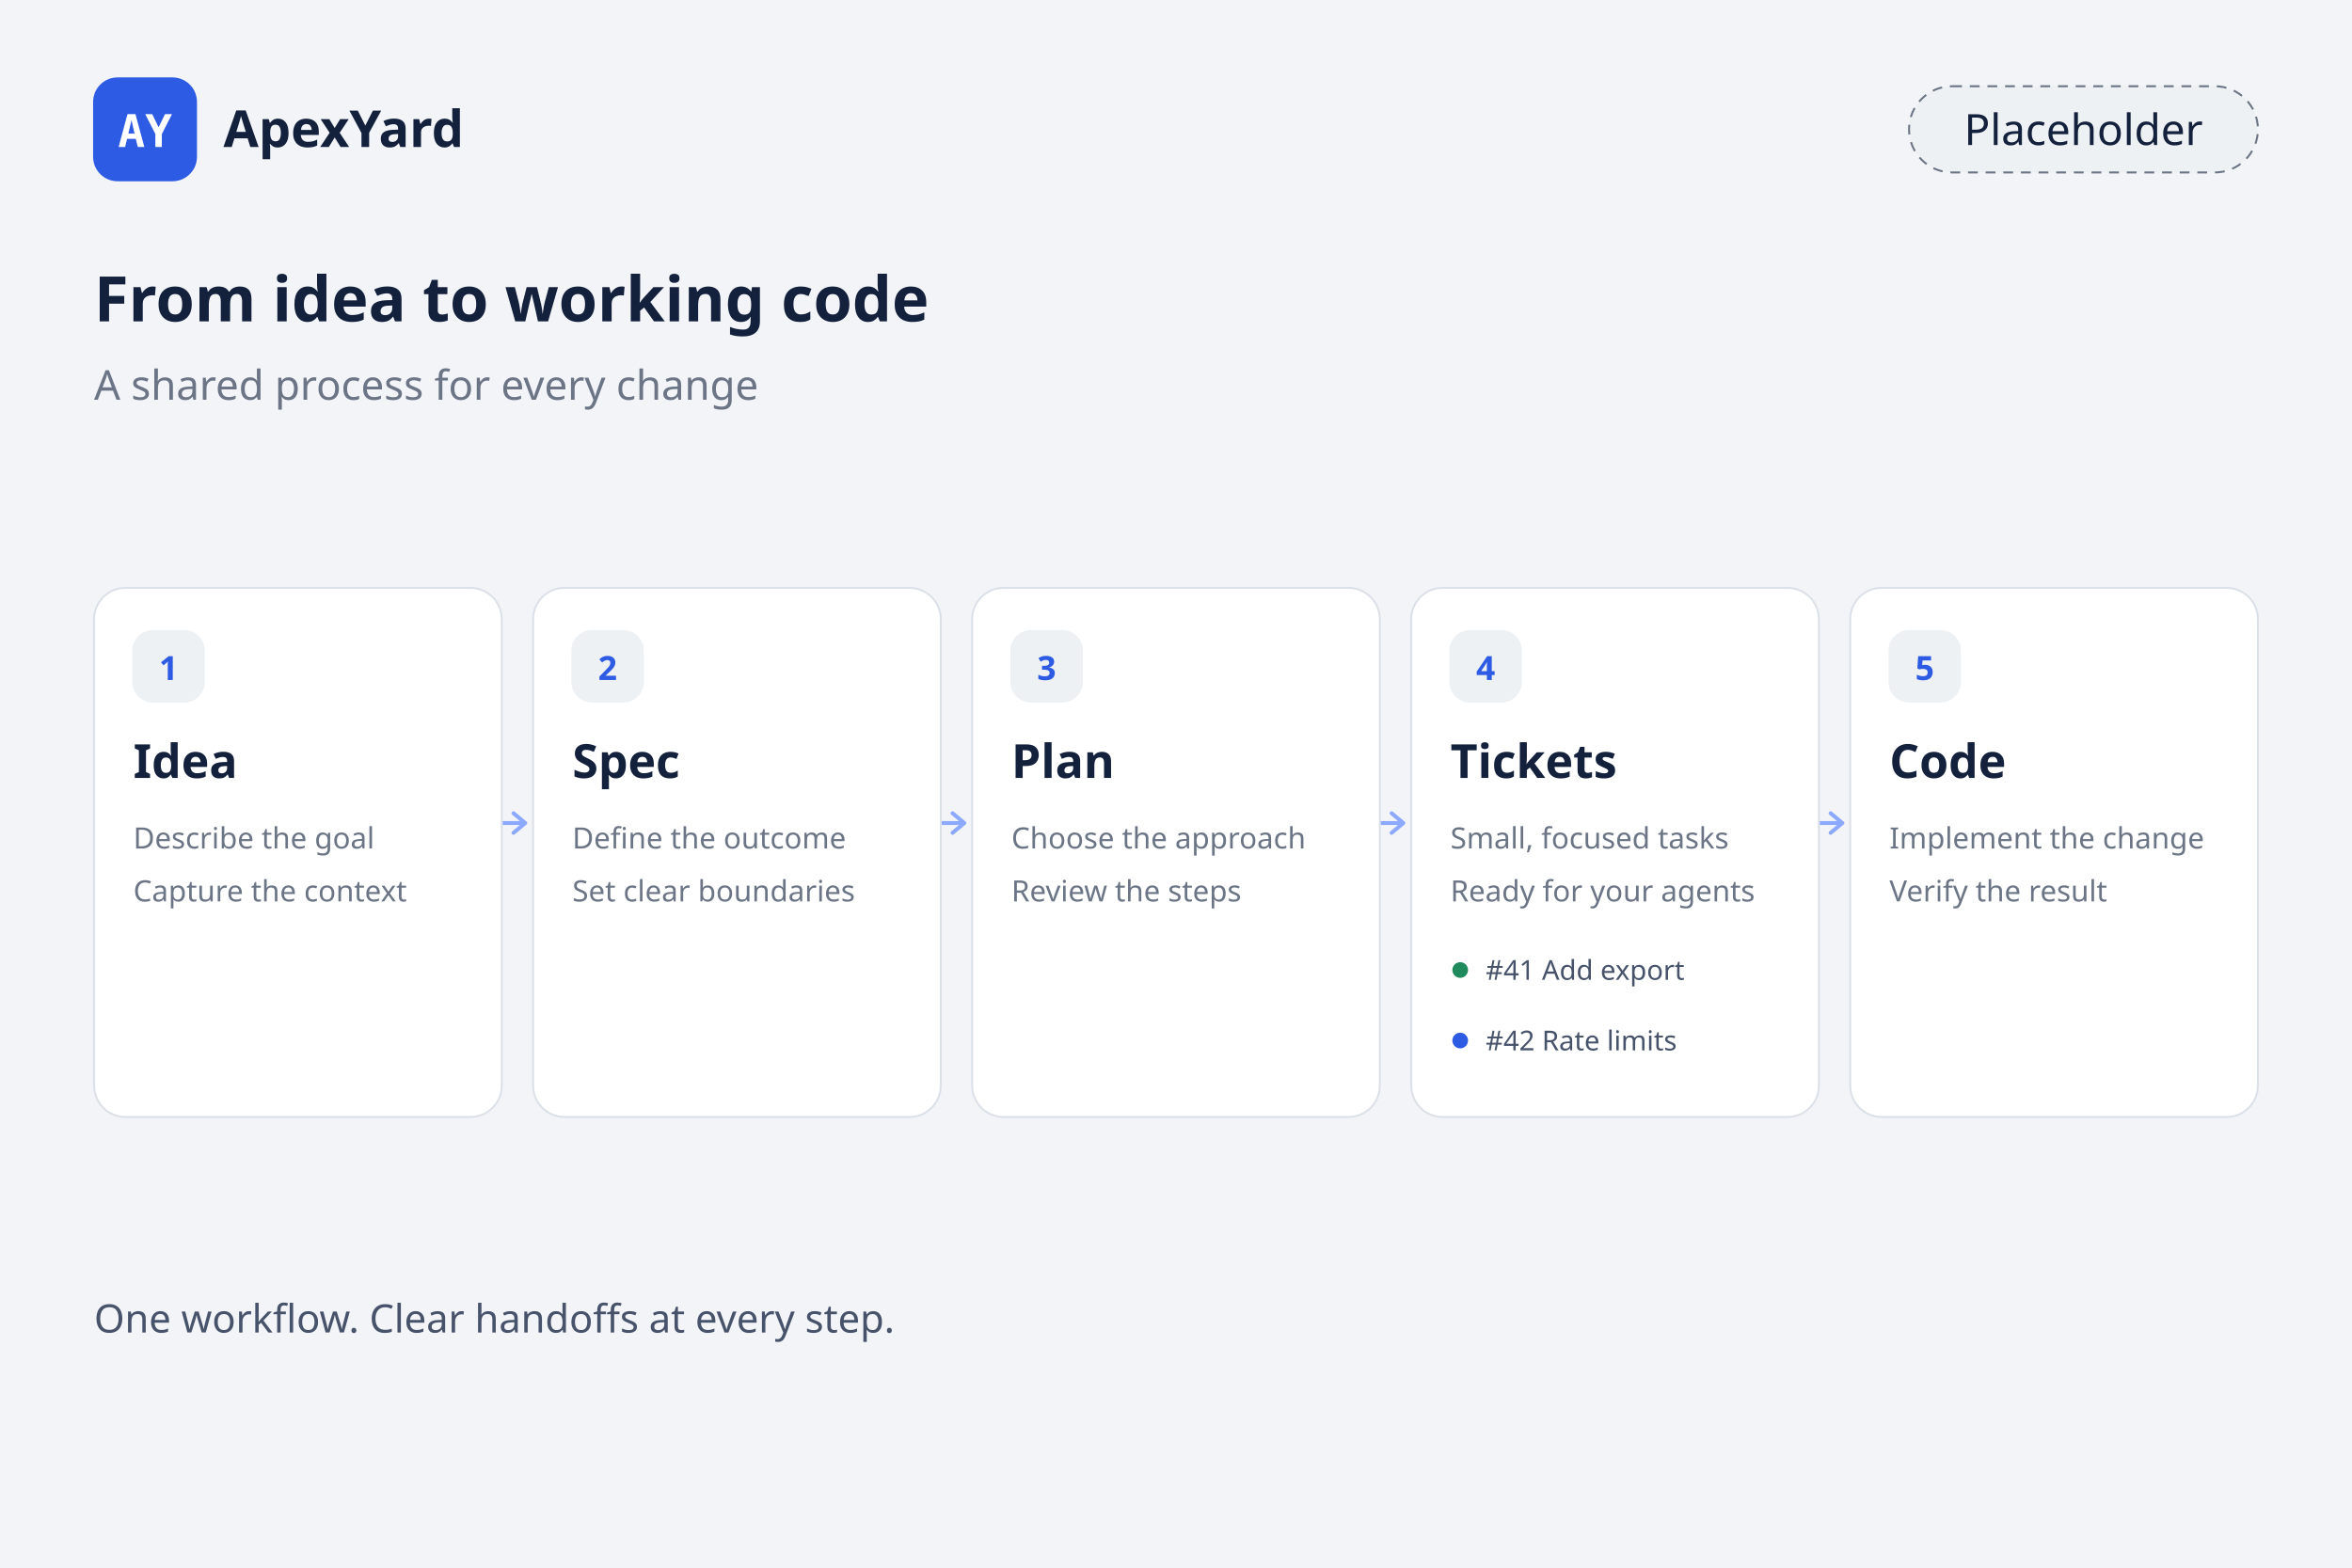
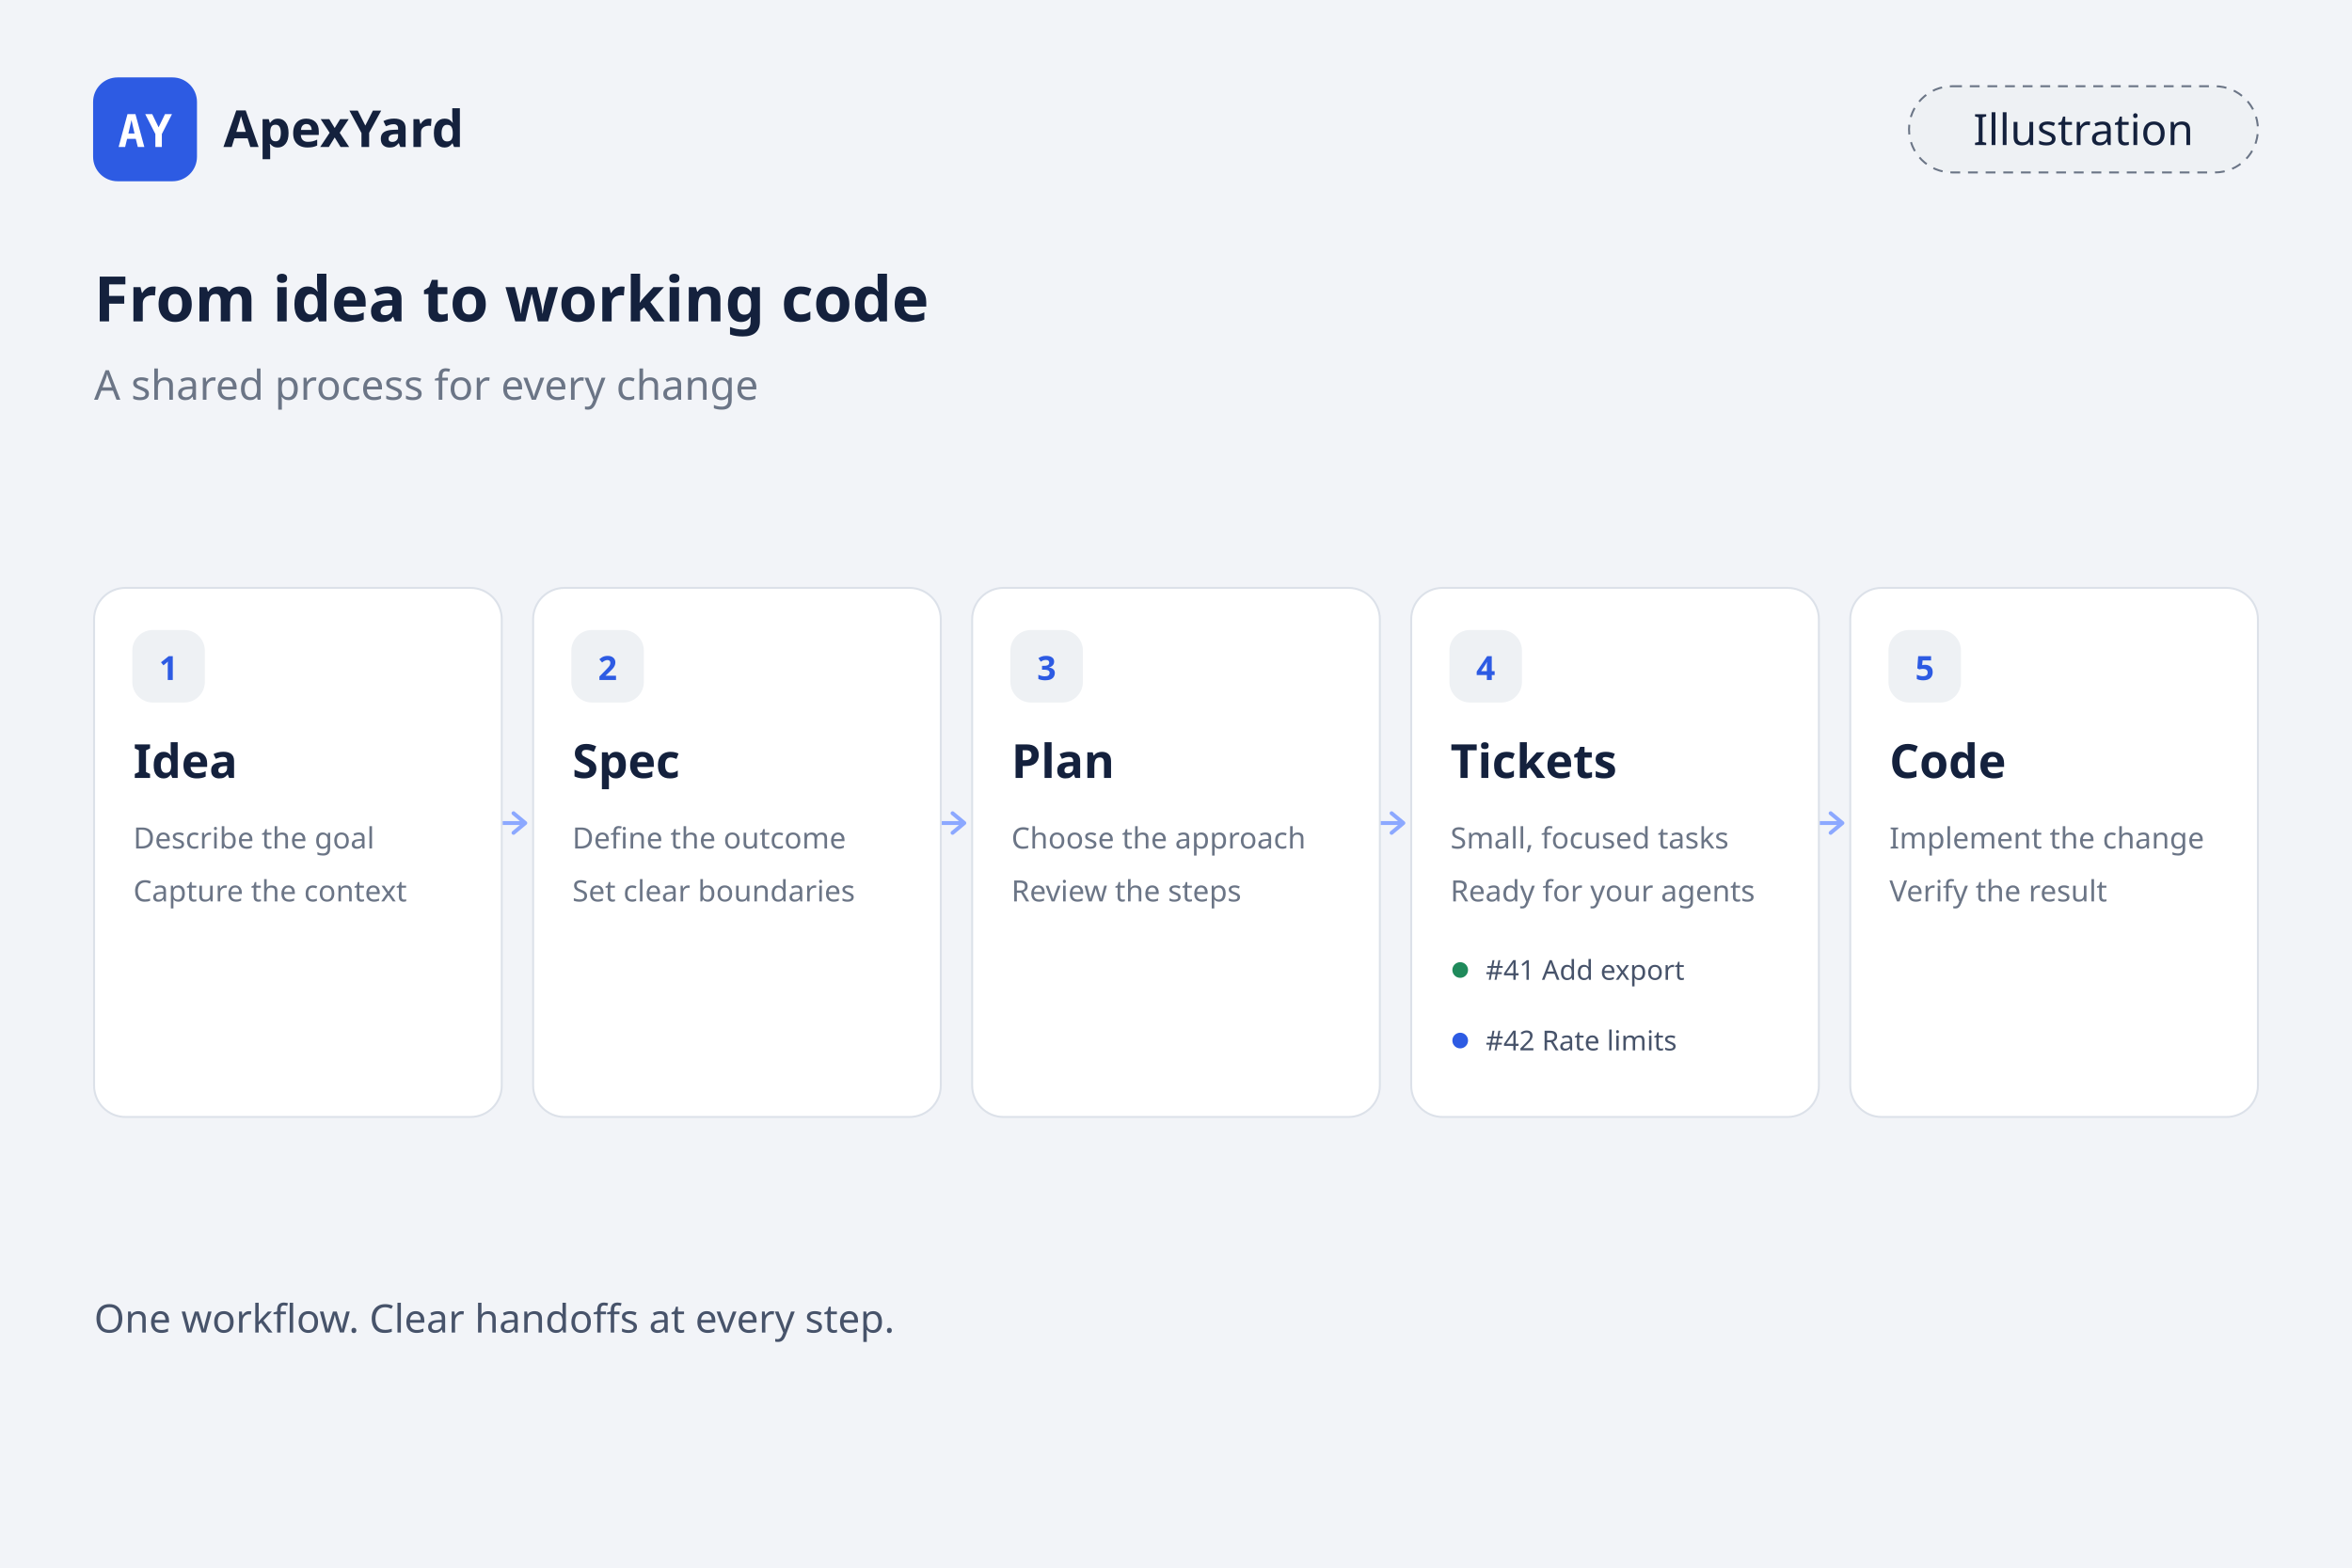
<svg xmlns="http://www.w3.org/2000/svg" viewBox="0 0 1200 800" role="img" aria-labelledby="title">
  <g font-family="IBM Plex Sans, system-ui, sans-serif">
    <rect x="0" y="0" width="1200" height="800" rx="0" fill="#F2F4F8" stroke="#F2F4F8" />
    <rect x="48" y="40" width="52" height="52" rx="12" fill="#2D5BE3" stroke="#2D5BE3" />
    <text x="74" y="75" font-size="23" fill="#FFFFFF" font-weight="700" text-anchor="middle" font-family="IBM Plex Mono, monospace">AY</text>
    <text x="114" y="75" font-size="26" fill="#14213D" font-weight="650">ApexYard</text>
    <rect x="974" y="44" width="178" height="44" rx="22" fill="#EEF1F4" stroke="#6B7586" stroke-dasharray="5 4" />
-     <text x="1063" y="74" font-size="22" fill="#14213D" font-weight="500" text-anchor="middle">Placeholder</text>
+     <text x="1063" y="74" font-size="22" fill="#14213D" font-weight="500" text-anchor="middle">Illustration</text>
    <text x="48" y="164" font-size="32" fill="#14213D" font-weight="650">From idea to working code</text>
    <text x="48" y="204" font-size="21" fill="#6B7586" font-weight="400">A shared process for every change</text>
    <path d="M 256 420 H 268 m -6 -5 6 5 -6 5" fill="none" stroke="#8CA8FF" stroke-width="2" stroke-linecap="round" stroke-linejoin="round" />
    <rect x="48" y="300" width="208" height="270" rx="16" fill="#FFFFFF" stroke="#DCE1E9" />
    <rect x="68" y="322" width="36" height="36" rx="10" fill="#EEF1F4" stroke="#EEF1F4" />
    <text x="86" y="347" font-size="17" fill="#2D5BE3" font-weight="600" text-anchor="middle">1</text>
    <text x="68" y="397" font-size="24" fill="#14213D" font-weight="650">Idea</text>
    <text x="68" y="433" font-size="15" fill="#6B7586" font-weight="400">Describe the goal</text>
    <text x="68" y="460" font-size="15" fill="#6B7586" font-weight="400">Capture the context</text>
    <path d="M 480 420 H 492 m -6 -5 6 5 -6 5" fill="none" stroke="#8CA8FF" stroke-width="2" stroke-linecap="round" stroke-linejoin="round" />
    <rect x="272" y="300" width="208" height="270" rx="16" fill="#FFFFFF" stroke="#DCE1E9" />
    <rect x="292" y="322" width="36" height="36" rx="10" fill="#EEF1F4" stroke="#EEF1F4" />
    <text x="310" y="347" font-size="17" fill="#2D5BE3" font-weight="600" text-anchor="middle">2</text>
    <text x="292" y="397" font-size="24" fill="#14213D" font-weight="650">Spec</text>
    <text x="292" y="433" font-size="15" fill="#6B7586" font-weight="400">Define the outcome</text>
    <text x="292" y="460" font-size="15" fill="#6B7586" font-weight="400">Set clear boundaries</text>
    <path d="M 704 420 H 716 m -6 -5 6 5 -6 5" fill="none" stroke="#8CA8FF" stroke-width="2" stroke-linecap="round" stroke-linejoin="round" />
    <rect x="496" y="300" width="208" height="270" rx="16" fill="#FFFFFF" stroke="#DCE1E9" />
    <rect x="516" y="322" width="36" height="36" rx="10" fill="#EEF1F4" stroke="#EEF1F4" />
    <text x="534" y="347" font-size="17" fill="#2D5BE3" font-weight="600" text-anchor="middle">3</text>
    <text x="516" y="397" font-size="24" fill="#14213D" font-weight="650">Plan</text>
    <text x="516" y="433" font-size="15" fill="#6B7586" font-weight="400">Choose the approach</text>
    <text x="516" y="460" font-size="15" fill="#6B7586" font-weight="400">Review the steps</text>
    <path d="M 928 420 H 940 m -6 -5 6 5 -6 5" fill="none" stroke="#8CA8FF" stroke-width="2" stroke-linecap="round" stroke-linejoin="round" />
    <rect x="720" y="300" width="208" height="270" rx="16" fill="#FFFFFF" stroke="#DCE1E9" />
    <rect x="740" y="322" width="36" height="36" rx="10" fill="#EEF1F4" stroke="#EEF1F4" />
    <text x="758" y="347" font-size="17" fill="#2D5BE3" font-weight="600" text-anchor="middle">4</text>
    <text x="740" y="397" font-size="24" fill="#14213D" font-weight="650">Tickets</text>
    <text x="740" y="433" font-size="15" fill="#6B7586" font-weight="400">Small, focused tasks</text>
    <text x="740" y="460" font-size="15" fill="#6B7586" font-weight="400">Ready for your agents</text>
    <circle cx="745" cy="495" r="4" fill="#1F8A5B" />
    <text x="758" y="500" font-size="14" fill="#47536A" font-weight="400">#41 Add export</text>
    <circle cx="745" cy="531" r="4" fill="#2D5BE3" />
    <text x="758" y="536" font-size="14" fill="#47536A" font-weight="400">#42 Rate limits</text>
    <rect x="944" y="300" width="208" height="270" rx="16" fill="#FFFFFF" stroke="#DCE1E9" />
    <rect x="964" y="322" width="36" height="36" rx="10" fill="#EEF1F4" stroke="#EEF1F4" />
    <text x="982" y="347" font-size="17" fill="#2D5BE3" font-weight="600" text-anchor="middle">5</text>
    <text x="964" y="397" font-size="24" fill="#14213D" font-weight="650">Code</text>
    <text x="964" y="433" font-size="15" fill="#6B7586" font-weight="400">Implement the change</text>
    <text x="964" y="460" font-size="15" fill="#6B7586" font-weight="400">Verify the result</text>
    <text x="48" y="680" font-size="20" fill="#47536A" font-weight="400">One workflow. Clear handoffs at every step.</text>
  </g>
</svg>
